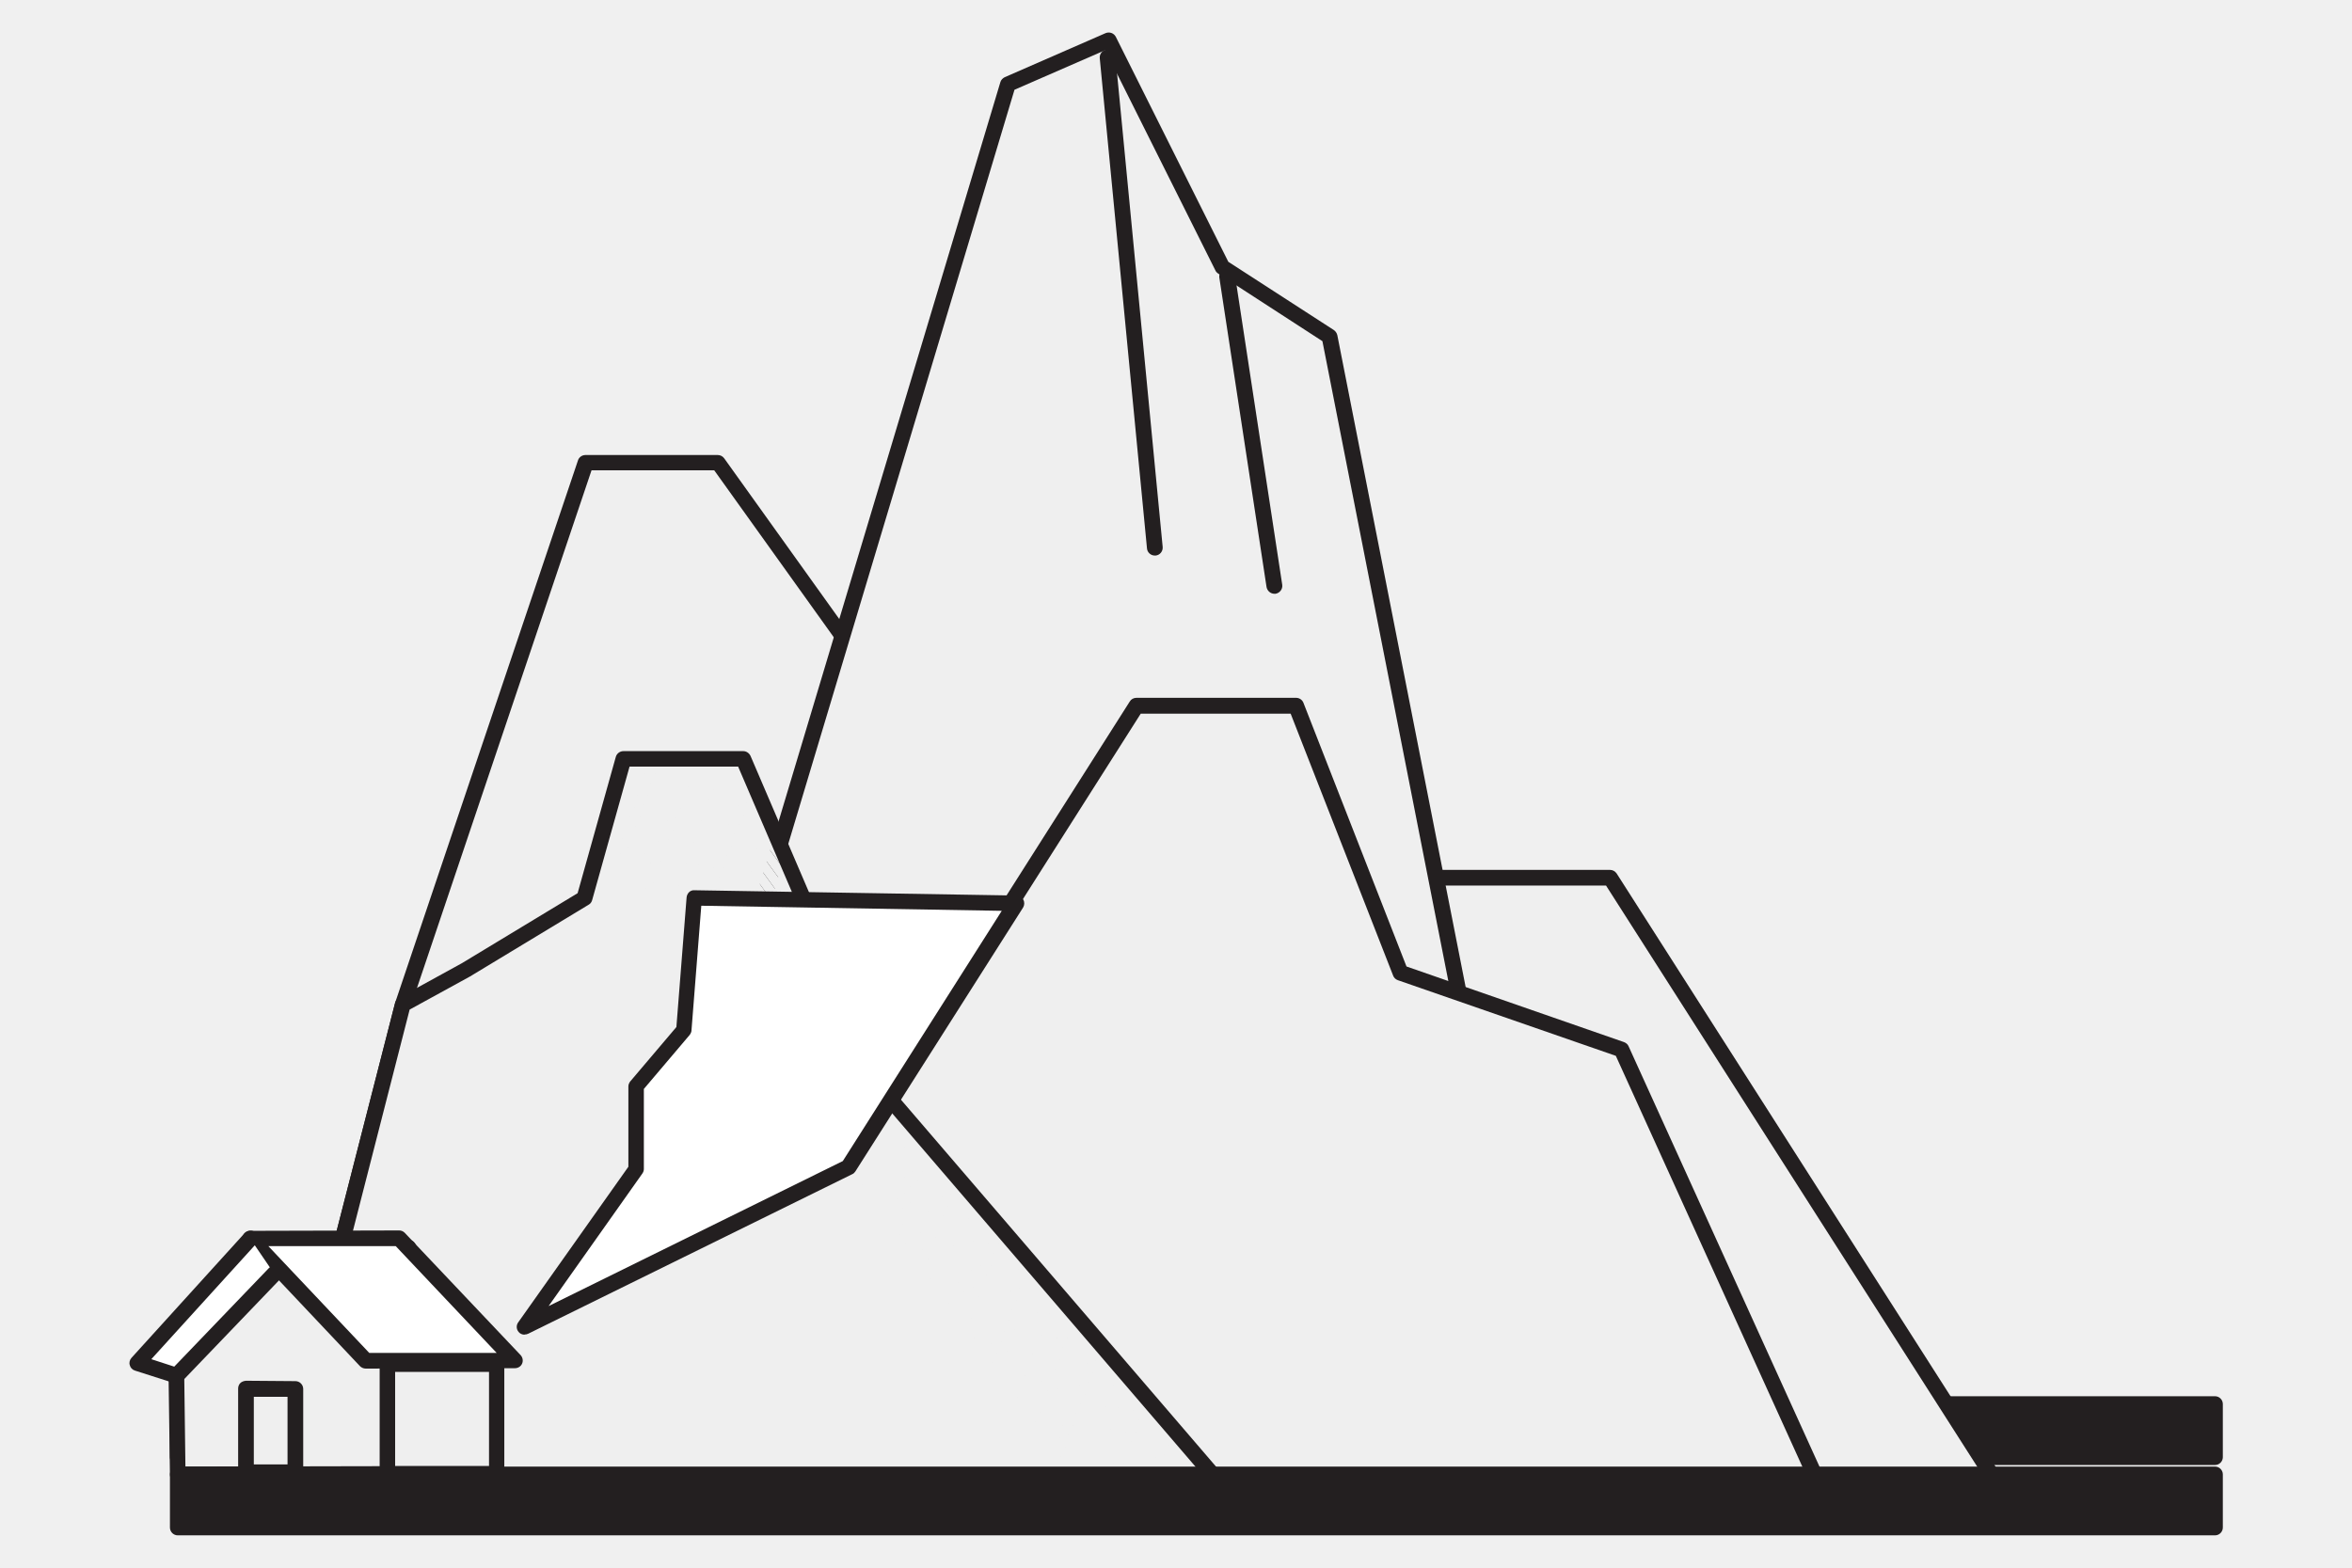
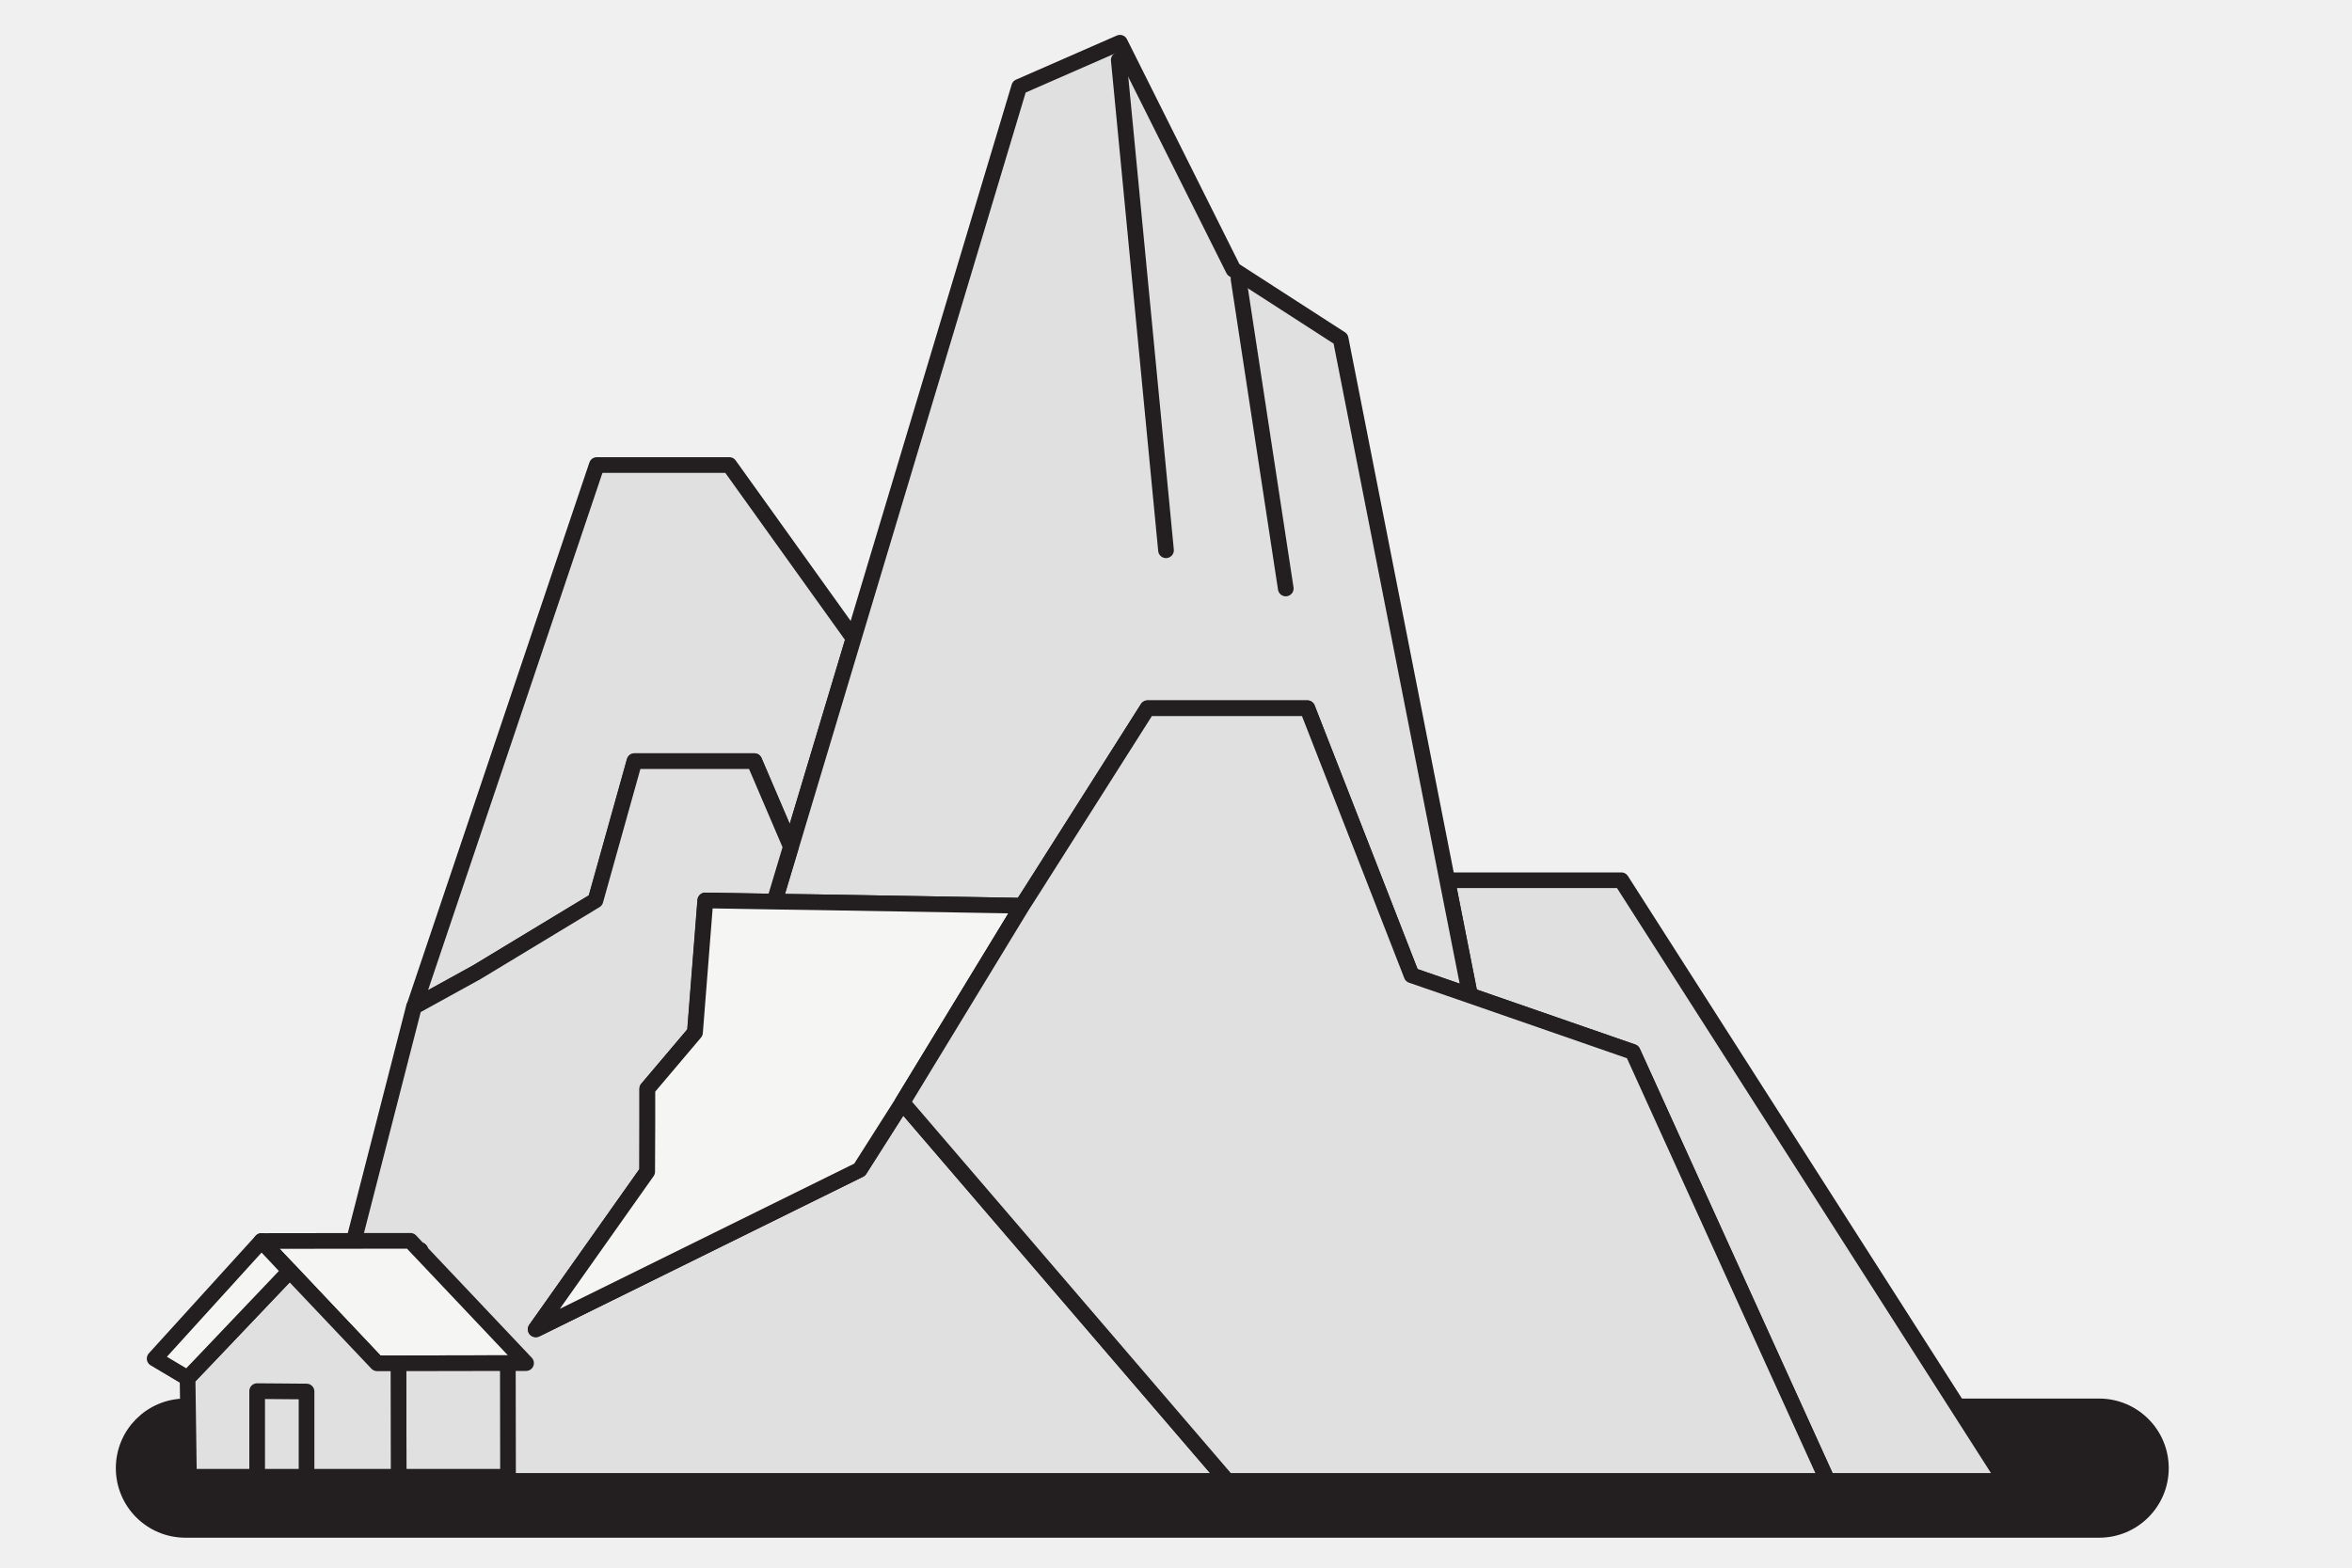
<svg xmlns="http://www.w3.org/2000/svg" id="region_illustration" data-name="region illustration" viewBox="0 0 120 80">
  <defs>
    <style>
      .cls-1 {
        fill: none;
      }

-       .cls-2, .cls-3 {
+       .cls-1, .cls-2, .cls-3, .cls-4, .cls-5 {
+         stroke: #231f20;
+         stroke-linecap: round;
+         stroke-linejoin: round;
+         stroke-width: .8px;
+       }
+ 
+       .cls-2 {
+         fill: #f5f5f3;
+       }
+ 
+       .cls-3 {
+         fill: url(#linear-gradient);
+       }
+ 
+       .cls-4 {
        fill: #231f20;
      }

-       .cls-4 {
-         fill: #efefef;
-       }
- 
      .cls-5 {
-         clip-path: url(#clippath-2);
-       }
- 
-       .cls-6 {
-         fill: #fff;
-       }
- 
-       .cls-3 {
-         clip-path: url(#clippath-1);
-       }
- 
-       .cls-7 {
-         clip-path: url(#clippath);
+         fill: #e0e0e0;
      }
    </style>
-     <clipPath id="clippath">
-       <polygon class="cls-1" points="14.35 75.45 20.55 51.25 23.77 49.48 29.82 45.82 31.81 38.71 37.92 38.71 45.31 55.96 62.04 75.45 14.35 75.45" />
-     </clipPath>
-     <clipPath id="clippath-1">
-       <rect class="cls-4" x="154.49" y="44.52" width="95" height="29.86" />
-     </clipPath>
-     <clipPath id="clippath-2">
-       <path class="cls-3" d="M249.5,74.78h-95c-.22,0-.4-.18-.4-.4v-29.86c0-.22.18-.4.4-.4h95c.22,0,.4.18.4.4v29.86c0,.22-.18.4-.4.4ZM154.89,73.98h94.2v-29.06h-94.2v29.06Z" />
-     </clipPath>
+     <linearGradient id="linear-gradient" x1="21.49" y1="63.76" x2="21.42" y2="63.81" gradientUnits="userSpaceOnUse">
+       <stop offset="0" stop-color="#e0e0e0" />
+       <stop offset=".8" stop-color="#e0e0e0" />
+     </linearGradient>
  </defs>
-   <g id="galcier">
-     <g>
-       <rect class="cls-2" x="9.07" y="71.65" width="103.94" height="2.71" />
-       <path class="cls-2" d="M113.01,74.76H9.07c-.22,0-.4-.18-.4-.4v-2.71c0-.22.18-.4.4-.4h103.94c.22,0,.4.18.4.4v2.71c0,.22-.18.4-.4.4ZM9.47,73.96h103.14v-1.91H9.47v1.91Z" />
-     </g>
-     <g>
-       <polygon class="cls-4" points="62.44 44.79 82.15 44.79 101.73 75.45 77.85 75.45 62.44 44.79" />
-       <path class="cls-2" d="M101.73,75.85h-23.88c-.15,0-.29-.08-.36-.22l-15.41-30.66c-.06-.12-.06-.27.02-.39.07-.12.2-.19.34-.19h19.7c.14,0,.26.07.34.18l19.58,30.66c.08.12.08.28.01.41-.07.13-.2.21-.35.21ZM78.1,75.05h22.91l-19.07-29.86h-18.84l15,29.86Z" />
-     </g>
-     <g>
-       <polygon class="cls-4" points="14.35 75.45 20.55 51.25 20.55 51.25 29.88 23.6 36.63 23.6 56.89 51.9 66.86 53.5 79.3 75.45 14.35 75.45" />
-       <path class="cls-2" d="M79.3,75.85H14.35c-.12,0-.24-.06-.32-.15-.08-.1-.1-.22-.07-.34l6.2-24.19,9.33-27.68c.05-.16.21-.27.38-.27h6.75c.13,0,.25.06.33.17l20.16,28.16,9.8,1.58c.12.02.22.09.28.2l12.44,21.94c.07.12.07.28,0,.4-.07.12-.2.2-.35.2ZM14.87,75.05h63.75l-12-21.18-9.78-1.58c-.11-.02-.2-.08-.26-.16l-20.14-28.13h-6.26l-9.23,27.38-6.07,23.67Z" />
-     </g>
-     <g>
-       <polygon class="cls-4" points="79.3 75.45 67.83 17.17 62.36 13.63 56.57 2.05 51.43 4.3 35.99 55.76 19.59 62.19 15.82 75.45 79.3 75.45" />
-       <path class="cls-2" d="M79.3,75.85H15.82c-.13,0-.24-.06-.32-.16-.08-.1-.1-.23-.07-.35l3.77-13.26c.03-.12.12-.22.24-.26l16.22-6.36L51.04,4.19c.03-.11.12-.2.22-.25l5.15-2.25c.2-.08.42,0,.52.19l5.74,11.48,5.38,3.48c.09.06.15.15.18.26l11.47,58.28c.02.12,0,.24-.08.33-.08.09-.19.15-.31.15ZM16.35,75.05h62.46l-11.34-57.64-5.32-3.45c-.06-.04-.11-.09-.14-.16l-5.62-11.24-4.63,2.02-15.38,51.28c-.04.12-.12.21-.24.26l-16.22,6.36-3.57,12.56Z" />
-     </g>
-     <g>
-       <polygon class="cls-4" points="92.67 75.45 82.73 53.55 71.45 49.64 66.12 36.01 57.98 36.01 43.26 59.19 30.1 63.58 20.55 75.45 92.67 75.45" />
-       <path class="cls-2" d="M92.67,75.85H20.55c-.15,0-.29-.09-.36-.23-.07-.14-.05-.3.05-.42l9.54-11.87c.05-.06.11-.1.19-.13l13.02-4.34,14.65-23.06c.07-.12.2-.19.34-.19h8.15c.16,0,.31.1.37.25l5.26,13.46,11.1,3.86c.1.04.19.11.23.21l9.94,21.89c.06.12.05.27-.03.38-.07.11-.2.18-.34.18ZM21.39,75.05h70.66l-9.61-21.17-11.12-3.86c-.11-.04-.2-.12-.24-.23l-5.23-13.37h-7.65l-14.61,23c-.05.08-.12.14-.21.17l-13.05,4.35-8.95,11.12Z" />
-     </g>
-     <g>
-       <g class="cls-7">
-         <polygon class="cls-4" points="62.04 38.72 62.03 38.71 62.04 38.71 62.04 38.72" />
-         <polygon class="cls-4" points="62.04 39.54 61.44 38.71 62.03 38.71 62.04 38.72 62.04 39.54" />
-         <polygon class="cls-4" points="62.04 40.35 60.84 38.71 61.44 38.71 62.04 39.54 62.04 40.35" />
-         <polygon class="cls-4" points="62.04 41.16 60.25 38.71 60.84 38.71 62.04 40.35 62.04 41.16" />
-         <polygon class="cls-4" points="62.04 41.98 59.65 38.71 60.25 38.71 62.04 41.16 62.04 41.98" />
-         <polygon class="cls-4" points="62.04 42.79 59.06 38.71 59.65 38.71 62.04 41.98 62.04 42.79" />
-         <polygon class="cls-4" points="62.04 43.61 58.46 38.71 59.06 38.71 62.04 42.79 62.04 43.61" />
-         <polygon class="cls-4" points="62.04 44.42 57.87 38.71 58.46 38.71 62.04 43.61 62.04 44.42" />
-         <polygon class="cls-4" points="62.04 45.23 57.28 38.71 57.87 38.71 62.04 44.42 62.04 45.23" />
-         <polygon class="cls-4" points="62.04 46.05 56.68 38.71 57.28 38.71 62.04 45.23 62.04 46.05" />
-         <polygon class="cls-4" points="62.04 46.86 56.09 38.71 56.68 38.71 62.04 46.05 62.04 46.86" />
-         <polygon class="cls-4" points="62.04 47.68 55.49 38.71 56.09 38.71 62.04 46.86 62.04 47.68" />
-         <polygon class="cls-4" points="62.04 48.49 54.9 38.71 55.49 38.71 62.04 47.68 62.04 48.49" />
-         <polygon class="cls-4" points="62.04 49.31 54.3 38.71 54.9 38.71 62.04 48.49 62.04 49.31" />
-         <polygon class="cls-4" points="62.04 50.12 53.71 38.71 54.3 38.71 62.04 49.31 62.04 50.12" />
-         <polygon class="cls-4" points="62.04 50.93 53.11 38.71 53.71 38.71 62.04 50.12 62.04 50.93" />
-         <polygon class="cls-4" points="62.04 51.75 52.52 38.71 53.11 38.71 62.04 50.93 62.04 51.75" />
-         <polygon class="cls-4" points="62.04 52.56 51.93 38.71 52.52 38.71 62.04 51.75 62.04 52.56" />
-         <polygon class="cls-4" points="62.04 53.38 51.33 38.71 51.93 38.71 62.04 52.56 62.04 53.38" />
-         <polygon class="cls-4" points="62.04 54.19 50.74 38.71 51.33 38.71 62.04 53.38 62.04 54.19" />
-         <polygon class="cls-4" points="62.04 55.01 50.14 38.71 50.74 38.71 62.04 54.19 62.04 55.01" />
-         <polygon class="cls-4" points="62.04 55.82 49.55 38.71 50.14 38.71 62.04 55.01 62.04 55.82" />
-         <polygon class="cls-4" points="62.04 56.63 48.95 38.71 49.55 38.71 62.04 55.82 62.04 56.63" />
-         <polygon class="cls-4" points="62.04 57.45 48.36 38.71 48.95 38.71 62.04 56.63 62.04 57.45" />
-         <polygon class="cls-4" points="62.04 58.26 47.76 38.71 48.36 38.71 62.04 57.45 62.04 58.26" />
-         <polygon class="cls-4" points="62.04 59.08 47.17 38.71 47.76 38.71 62.04 58.26 62.04 59.08" />
-         <polygon class="cls-4" points="62.04 59.89 46.57 38.71 47.17 38.71 62.04 59.08 62.04 59.89" />
-         <polygon class="cls-4" points="62.04 60.7 45.98 38.71 46.57 38.71 62.04 59.89 62.04 60.7" />
-         <polygon class="cls-4" points="62.04 61.52 45.39 38.71 45.98 38.71 62.04 60.7 62.04 61.52" />
-         <polygon class="cls-4" points="62.04 62.33 44.79 38.71 45.39 38.71 62.04 61.52 62.04 62.33" />
-         <polygon class="cls-4" points="62.04 63.15 44.2 38.71 44.79 38.71 62.04 62.33 62.04 63.15" />
-         <polygon class="cls-4" points="62.04 63.96 43.6 38.71 44.2 38.71 62.04 63.15 62.04 63.96" />
-         <polygon class="cls-4" points="62.04 64.78 43.01 38.71 43.6 38.71 62.04 63.96 62.04 64.78" />
-         <polygon class="cls-4" points="62.04 65.59 42.41 38.71 43.01 38.71 62.04 64.78 62.04 65.59" />
-         <polygon class="cls-4" points="62.04 66.4 41.82 38.71 42.41 38.71 62.04 65.59 62.04 66.4" />
-         <polygon class="cls-4" points="62.04 67.22 41.22 38.71 41.82 38.71 62.04 66.4 62.04 67.22" />
-         <polygon class="cls-4" points="62.04 68.03 40.63 38.71 41.22 38.71 62.04 67.22 62.04 68.03" />
-         <polygon class="cls-4" points="62.04 68.85 40.04 38.71 40.63 38.71 62.04 68.03 62.04 68.85" />
-         <polygon class="cls-4" points="62.04 69.66 39.44 38.71 40.04 38.71 62.04 68.85 62.04 69.66" />
-         <polygon class="cls-4" points="62.04 70.47 38.85 38.71 39.44 38.71 62.04 69.66 62.04 70.47" />
-         <polygon class="cls-4" points="62.04 71.29 38.25 38.71 38.85 38.71 62.04 70.47 62.04 71.29" />
-         <polygon class="cls-4" points="62.04 72.1 37.66 38.71 38.25 38.71 62.04 71.29 62.04 72.1" />
-         <polygon class="cls-4" points="62.04 72.92 37.06 38.71 37.66 38.71 62.04 72.1 62.04 72.92" />
-         <polygon class="cls-4" points="62.04 73.73 36.47 38.71 37.06 38.71 62.04 72.92 62.04 73.73" />
-         <polygon class="cls-4" points="62.04 74.55 35.87 38.71 36.47 38.71 62.04 73.73 62.04 74.55" />
-         <polygon class="cls-4" points="62.04 75.36 35.28 38.71 35.87 38.71 62.04 74.55 62.04 75.36" />
-         <polygon class="cls-4" points="61.51 75.45 34.69 38.71 35.28 38.71 62.04 75.36 62.04 75.45 61.51 75.45" />
-         <polygon class="cls-4" points="60.91 75.45 34.09 38.71 34.69 38.71 61.51 75.45 60.91 75.45" />
-         <polygon class="cls-4" points="60.32 75.45 33.5 38.71 34.09 38.71 60.91 75.45 60.32 75.45" />
-         <polygon class="cls-4" points="59.72 75.45 32.9 38.71 33.5 38.71 60.32 75.45 59.72 75.45" />
-         <polygon class="cls-4" points="59.13 75.45 32.31 38.71 32.9 38.71 59.72 75.45 59.13 75.45" />
-         <polygon class="cls-4" points="58.53 75.45 31.71 38.71 32.31 38.71 59.13 75.45 58.53 75.45" />
-         <polygon class="cls-4" points="57.94 75.45 31.12 38.71 31.71 38.71 58.53 75.45 57.94 75.45" />
-         <polygon class="cls-4" points="57.35 75.45 30.52 38.71 31.12 38.71 57.94 75.45 57.35 75.45" />
-         <polygon class="cls-4" points="56.75 75.45 29.93 38.71 30.52 38.71 57.35 75.45 56.75 75.45" />
-         <polygon class="cls-4" points="56.16 75.45 29.33 38.71 29.93 38.71 56.75 75.45 56.16 75.45" />
-         <polygon class="cls-4" points="55.56 75.45 28.74 38.71 29.33 38.71 56.16 75.45 55.56 75.45" />
-         <polygon class="cls-4" points="54.97 75.45 28.24 38.84 28.42 38.71 28.74 38.71 55.56 75.45 54.97 75.45" />
-         <polygon class="cls-4" points="14.35 48.98 28.24 38.84 54.97 75.45 14.35 75.45 14.35 48.98" />
-       </g>
-       <path class="cls-2" d="M62.04,75.85H14.35c-.12,0-.24-.06-.32-.15-.08-.1-.1-.22-.07-.34l6.2-24.19c.03-.11.1-.2.19-.25l3.22-1.77,5.9-3.57,1.95-6.96c.05-.17.21-.29.39-.29h6.11c.16,0,.3.1.37.24l7.37,17.19,16.69,19.44c.1.12.13.29.06.43-.07.14-.21.23-.36.23ZM14.87,75.05h46.3l-16.16-18.83s-.05-.07-.06-.1l-7.29-17h-5.54l-1.91,6.82c-.03.1-.09.18-.18.23l-6.05,3.66-3.08,1.69-6.03,23.53Z" />
-     </g>
-     <g>
-       <polygon class="cls-6" points="51.84 46.1 35.42 45.82 34.89 52.56 32.45 55.43 32.45 59.66 26.76 67.71 43.28 59.57 51.84 46.1" />
-       <path class="cls-2" d="M26.76,68.11c-.11,0-.23-.05-.3-.14-.12-.14-.13-.34-.02-.49l5.62-7.94v-4.1c0-.09.04-.19.1-.26l2.35-2.77.52-6.61c.02-.21.18-.39.41-.37l16.42.27c.14,0,.28.08.35.21.07.13.06.28-.01.4l-8.56,13.47c-.04.06-.09.11-.16.14l-16.53,8.14c-.06.03-.12.04-.18.04ZM32.85,55.58v4.08c0,.08-.03.16-.08.23l-4.78,6.76,15.01-7.4,8.11-12.77-15.33-.26-.5,6.36c0,.08-.04.16-.09.23l-2.34,2.76Z" />
-     </g>
-     <g>
-       <line class="cls-4" x1="62.61" y1="14.1" x2="65.02" y2="29.9" />
-       <path class="cls-2" d="M65.02,30.3c-.19,0-.36-.14-.4-.34l-2.41-15.8c-.03-.22.12-.42.34-.46.22-.03.42.12.46.34l2.41,15.8c.03.22-.12.42-.34.46-.02,0-.04,0-.06,0Z" />
-     </g>
-     <g>
-       <line class="cls-4" x1="56.51" y1="2.93" x2="58.92" y2="27.95" />
-       <path class="cls-2" d="M58.92,28.35c-.2,0-.38-.15-.4-.36l-2.41-25.02c-.02-.22.14-.42.36-.44.22-.02.42.14.44.36l2.41,25.02c.02.22-.14.42-.36.44-.01,0-.03,0-.04,0Z" />
-     </g>
-     <g>
-       <g>
-         <polygon class="cls-4" points="8 69.47 18.95 69.44 20.86 63.67 13.27 63.68 8 69.47" />
-         <path class="cls-2" d="M8,69.87c-.16,0-.3-.09-.37-.24-.06-.15-.04-.31.07-.43l5.27-5.78c.08-.08.18-.13.29-.13l7.59-.02h0c.13,0,.25.06.32.17.08.1.1.24.06.36l-1.91,5.78c-.05.16-.21.27-.38.27l-10.95.02h0ZM13.45,64.08l-4.54,4.98,9.75-.02,1.65-4.97h-6.86Z" />
-       </g>
-       <g>
-         <rect class="cls-4" x="19.76" y="69.61" width="5.58" height="5.6" transform="translate(-.15 .05) rotate(-.12)" />
-         <path class="cls-2" d="M19.77,75.61c-.22,0-.4-.18-.4-.4v-5.6c-.01-.11.03-.21.1-.28s.18-.12.28-.12h5.58s0-.01,0-.01c.22,0,.4.18.4.4v5.6c.01.11-.03.21-.1.28s-.18.12-.28.12h-5.58s0,.01,0,.01ZM20.16,70.01v4.8s4.79,0,4.79,0v-4.8s-4.79,0-4.79,0Z" />
-       </g>
-       <g>
-         <polyline class="cls-4" points="14.46 63.68 19.35 69.03 19.73 69.44 19.76 69.44 19.77 75.21 9.07 75.24 9 70.2" />
-         <path class="cls-2" d="M9.07,75.64c-.22,0-.4-.18-.4-.39l-.07-5.03c0-.22.17-.4.39-.41.25-.01.4.17.41.39l.06,4.64,9.91-.02v-5.19s-5.21-5.67-5.21-5.67c-.15-.16-.14-.42.02-.56.16-.15.42-.14.57.02l5.23,5.72c.1.07.17.19.17.32v5.77c.01.11-.03.21-.1.28s-.18.12-.28.12l-10.7.02h0Z" />
-       </g>
-       <g>
-         <polygon class="cls-6" points="20.36 63.19 26.27 69.43 18.66 69.45 12.77 63.21 20.36 63.19" />
-         <path class="cls-2" d="M18.66,69.84c-.11,0-.22-.05-.29-.12l-5.89-6.24c-.11-.12-.14-.29-.08-.43.06-.15.21-.24.37-.24l7.59-.02h0c.11,0,.21.04.29.12l5.91,6.24c.11.12.14.29.08.43-.06.15-.21.24-.37.24l-7.6.02h0ZM13.7,63.6l5.14,5.44h6.5s-5.15-5.45-5.15-5.45h-6.49Z" />
-       </g>
-       <g>
-         <polygon class="cls-4" points="12.55 75.12 15.07 75.15 15.06 70.88 12.54 70.86 12.55 75.12" />
-         <path class="cls-2" d="M15.07,75.55h0l-2.52-.02c-.22,0-.4-.18-.4-.4v-4.27c0-.11.04-.21.11-.28s.18-.11.29-.12l2.52.02c.22,0,.4.18.4.4v4.27c0,.11-.04.21-.11.28-.07.07-.18.12-.28.12ZM12.95,74.73h1.72s0-3.45,0-3.45h-1.72s0,3.45,0,3.45Z" />
-       </g>
-     </g>
-     <g>
-       <polyline class="cls-6" points="12.77 63.21 6.99 69.56 9 70.2 13.99 65" />
-       <path class="cls-2" d="M9,70.6s-.08,0-.12-.02l-2-.64c-.13-.04-.23-.15-.26-.28-.04-.13,0-.27.09-.37l5.77-6.36c.15-.16.4-.18.57-.03s.18.4.03.56l-5.36,5.9,1.17.38,4.82-5.02c.15-.16.41-.17.57-.01.16.15.16.41.01.57l-4.99,5.2c-.08.08-.18.12-.29.12Z" />
-     </g>
-     <g>
-       <rect class="cls-2" x="9.07" y="75.24" width="103.94" height="2.71" />
-       <path class="cls-2" d="M113.01,78.35H9.07c-.22,0-.4-.18-.4-.4v-2.71c0-.22.18-.4.4-.4h103.94c.22,0,.4.18.4.4v2.71c0,.22-.18.4-.4.4ZM9.47,77.55h103.14v-1.91H9.47v1.91Z" />
-     </g>
-   </g>
-   <g id="boreal">
-     <g>
-       <rect class="cls-4" x="154.49" y="44.52" width="95" height="29.86" />
-       <path class="cls-2" d="M249.5,74.78h-95c-.22,0-.4-.18-.4-.4v-29.86c0-.22.18-.4.4-.4h95c.22,0,.4.18.4.4v29.86c0,.22-.18.4-.4.4ZM154.89,73.98h94.2v-29.06h-94.2v29.06Z" />
-       <g class="cls-5">
-         <g>
-           <g>
-             <polygon class="cls-6" points="119.52 35.04 112.87 35.04 109.55 40.8 112.87 46.55 119.52 46.55 122.84 40.8 119.52 35.04" />
-             <path class="cls-4" d="M119.52,46.95h-6.65c-.14,0-.27-.08-.35-.2l-3.32-5.76c-.07-.12-.07-.28,0-.4l3.32-5.76c.07-.12.2-.2.35-.2h6.65c.14,0,.27.08.35.2l3.32,5.76c.07.12.07.28,0,.4l-3.32,5.76c-.07.12-.2.2-.35.2ZM113.1,46.15h6.19l3.09-5.36-3.09-5.36h-6.19l-3.09,5.36,3.09,5.36Z" />
-           </g>
-           <g>
-             <polygon class="cls-6" points="119.51 46.54 112.86 46.54 109.54 52.3 112.86 58.06 119.51 58.06 122.83 52.3 119.51 46.54" />
-             <path class="cls-4" d="M119.51,58.46h-6.65c-.14,0-.27-.08-.35-.2l-3.32-5.76c-.07-.12-.07-.28,0-.4l3.32-5.76c.07-.12.2-.2.35-.2h6.65c.14,0,.27.08.35.2l3.32,5.76c.07.12.07.28,0,.4l-3.32,5.76c-.07.12-.2.2-.35.2ZM113.09,57.66h6.19l3.09-5.36-3.09-5.36h-6.19l-3.09,5.36,3.09,5.36Z" />
-           </g>
-         </g>
-       </g>
-     </g>
+   <rect class="cls-4" x="6.31" y="71.77" width="103.94" height="6.3" rx="3.15" ry="3.15" />
+   <polygon class="cls-5" points="102.31 75.57 93.24 75.57 83.3 53.68 75 50.8 73.84 44.92 82.72 44.92 102.31 75.57" />
+   <polygon class="cls-5" points="21.44 63.8 21.43 63.84 21.39 63.8 21.44 63.8" />
+   <polygon class="cls-5" points="37.21 23.73 43.55 32.58 40.36 43.21 38.49 38.84 32.38 38.84 30.39 45.95 24.34 49.61 21.13 51.38 30.45 23.73 37.21 23.73" />
+   <polygon class="cls-5" points="21.44 63.8 21.43 63.84 21.39 63.8 21.44 63.8" />
+   <polygon class="cls-5" points="75 50.8 72.02 49.77 70.13 44.92 66.7 36.14 58.55 36.14 52.7 45.36 52.15 46.22 41.58 46.04 39.52 46.01 40.36 43.21 43.55 32.58 52 4.43 57.14 2.18 62.93 13.76 68.4 17.29 73.84 44.92 75 50.8" />
+   <path class="cls-5" d="M46.04,56.26l-2.18,3.43-16.5,8.14h-.03s5.69-8.04,5.69-8.04v-2.52s0-1.71,0-1.71l2.43-2.87.53-6.74,3.53.06.84-2.8-1.87-4.37h-6.11l-1.99,7.11-6.05,3.66-3.21,1.77-6.21,24.19h47.69l-16.57-19.31ZM21.43,63.84l-.04-.04h.05v.04Z" />
+   <polygon class="cls-3" points="21.44 63.8 21.43 63.84 21.39 63.8 21.44 63.8" />
+   <polygon class="cls-2" points="46.04 56.26 43.86 59.69 27.36 67.83 27.33 67.84 33.02 59.79 33.03 57.27 33.03 55.56 35.46 52.69 35.99 45.95 39.52 46.01 41.58 46.04 52.15 46.22 46.04 56.26" />
+   <polygon class="cls-5" points="93.24 75.57 62.61 75.57 46.04 56.26 52.15 46.22 52.7 45.36 58.55 36.14 66.7 36.14 70.13 44.92 72.02 49.77 75 50.8 83.3 53.68 93.24 75.57" />
+   <line class="cls-1" x1="63.19" y1="14.23" x2="65.6" y2="30.03" />
+   <line class="cls-1" x1="57.08" y1="3.06" x2="59.49" y2="28.08" />
+   <polygon class="cls-5" points="21.44 63.8 21.43 63.84 21.39 63.8 21.44 63.8" />
+   <g>
+     <polygon class="cls-2" points="26.84 69.56 20.33 69.57 19.24 69.57 14.92 64.99 14.45 64.5 13.82 63.83 13.34 63.33 20.94 63.32 21.39 63.8 21.43 63.84 26.84 69.56" />
+     <polygon class="cls-5" points="25.91 69.56 25.92 75.36 20.34 75.36 20.33 69.57 25.91 69.56" />
+     <polygon class="cls-5" points="20.34 75.36 9.64 75.36 9.57 70.33 10.27 69.6 14.78 64.86 19.24 69.57 20.33 69.57 20.33 69.74 20.34 75.36" />
+     <polygon class="cls-5" points="13.12 75.36 15.64 75.36 15.64 71.01 13.12 70.99 13.12 75.36" />
+     <polygon class="cls-2" points="14.78 64.86 10.27 69.6 9.57 70.33 7.89 69.33 13.34 63.33 14.78 64.86" />
  </g>
</svg>
